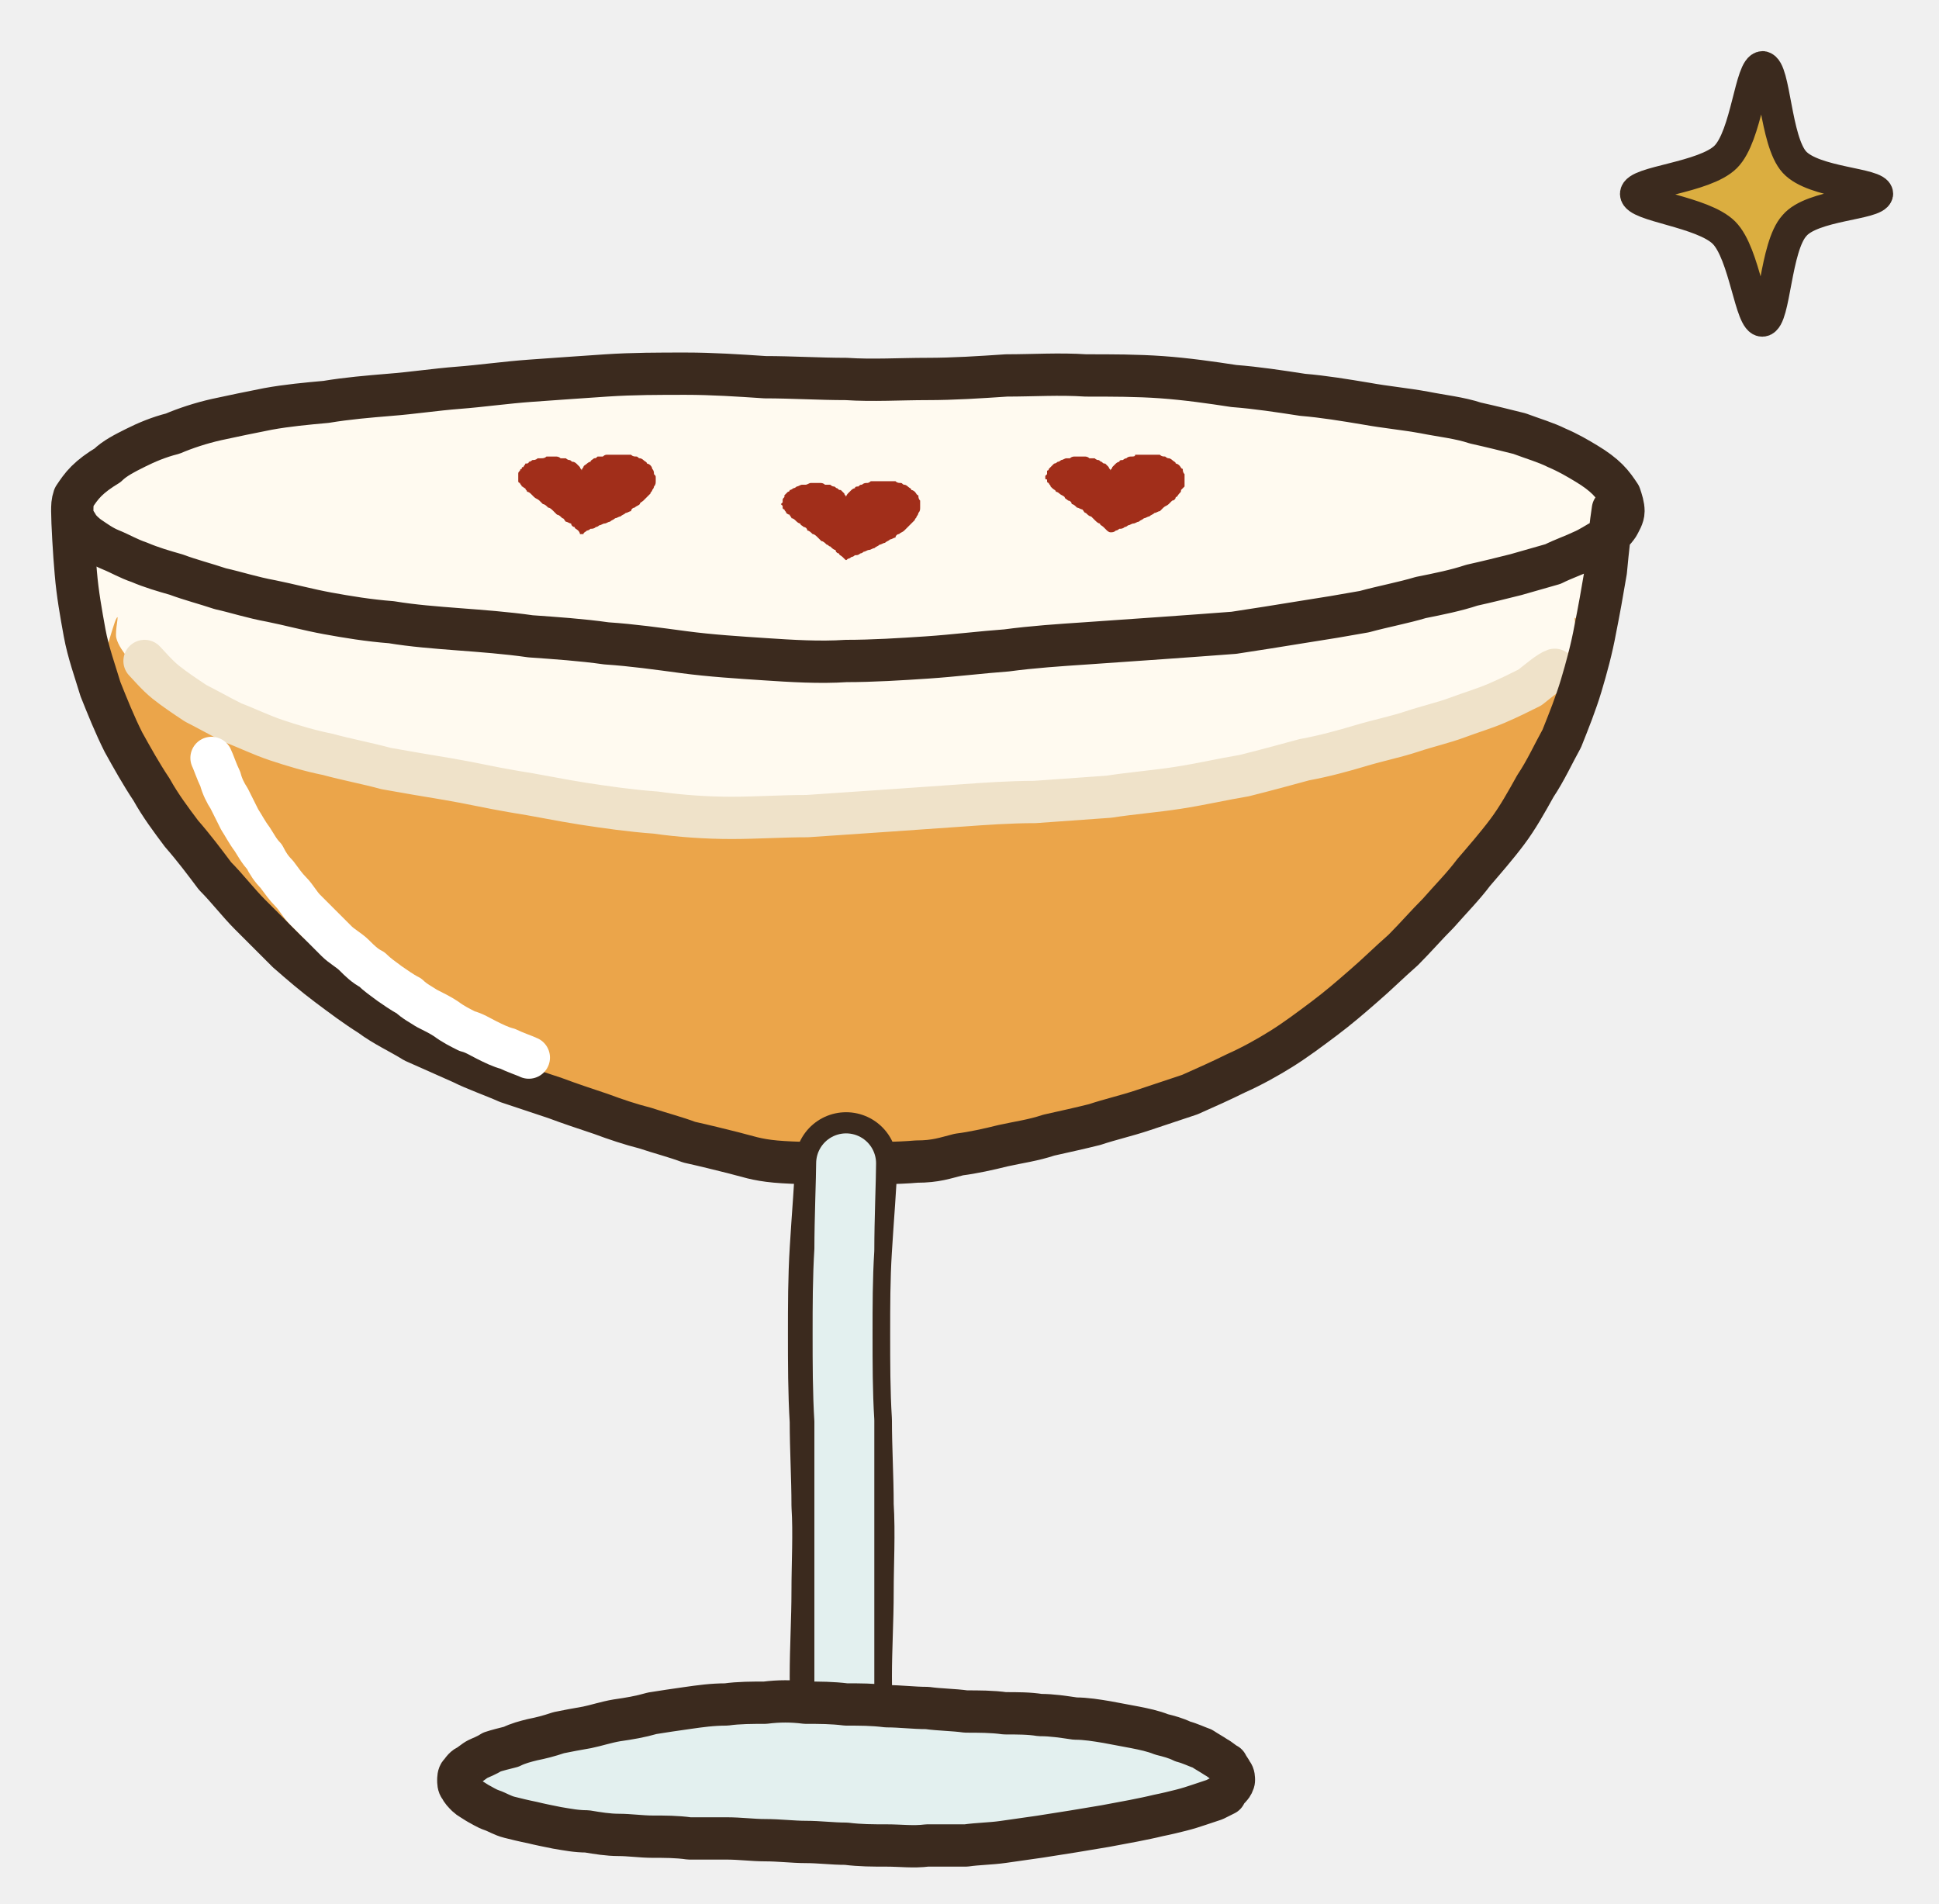
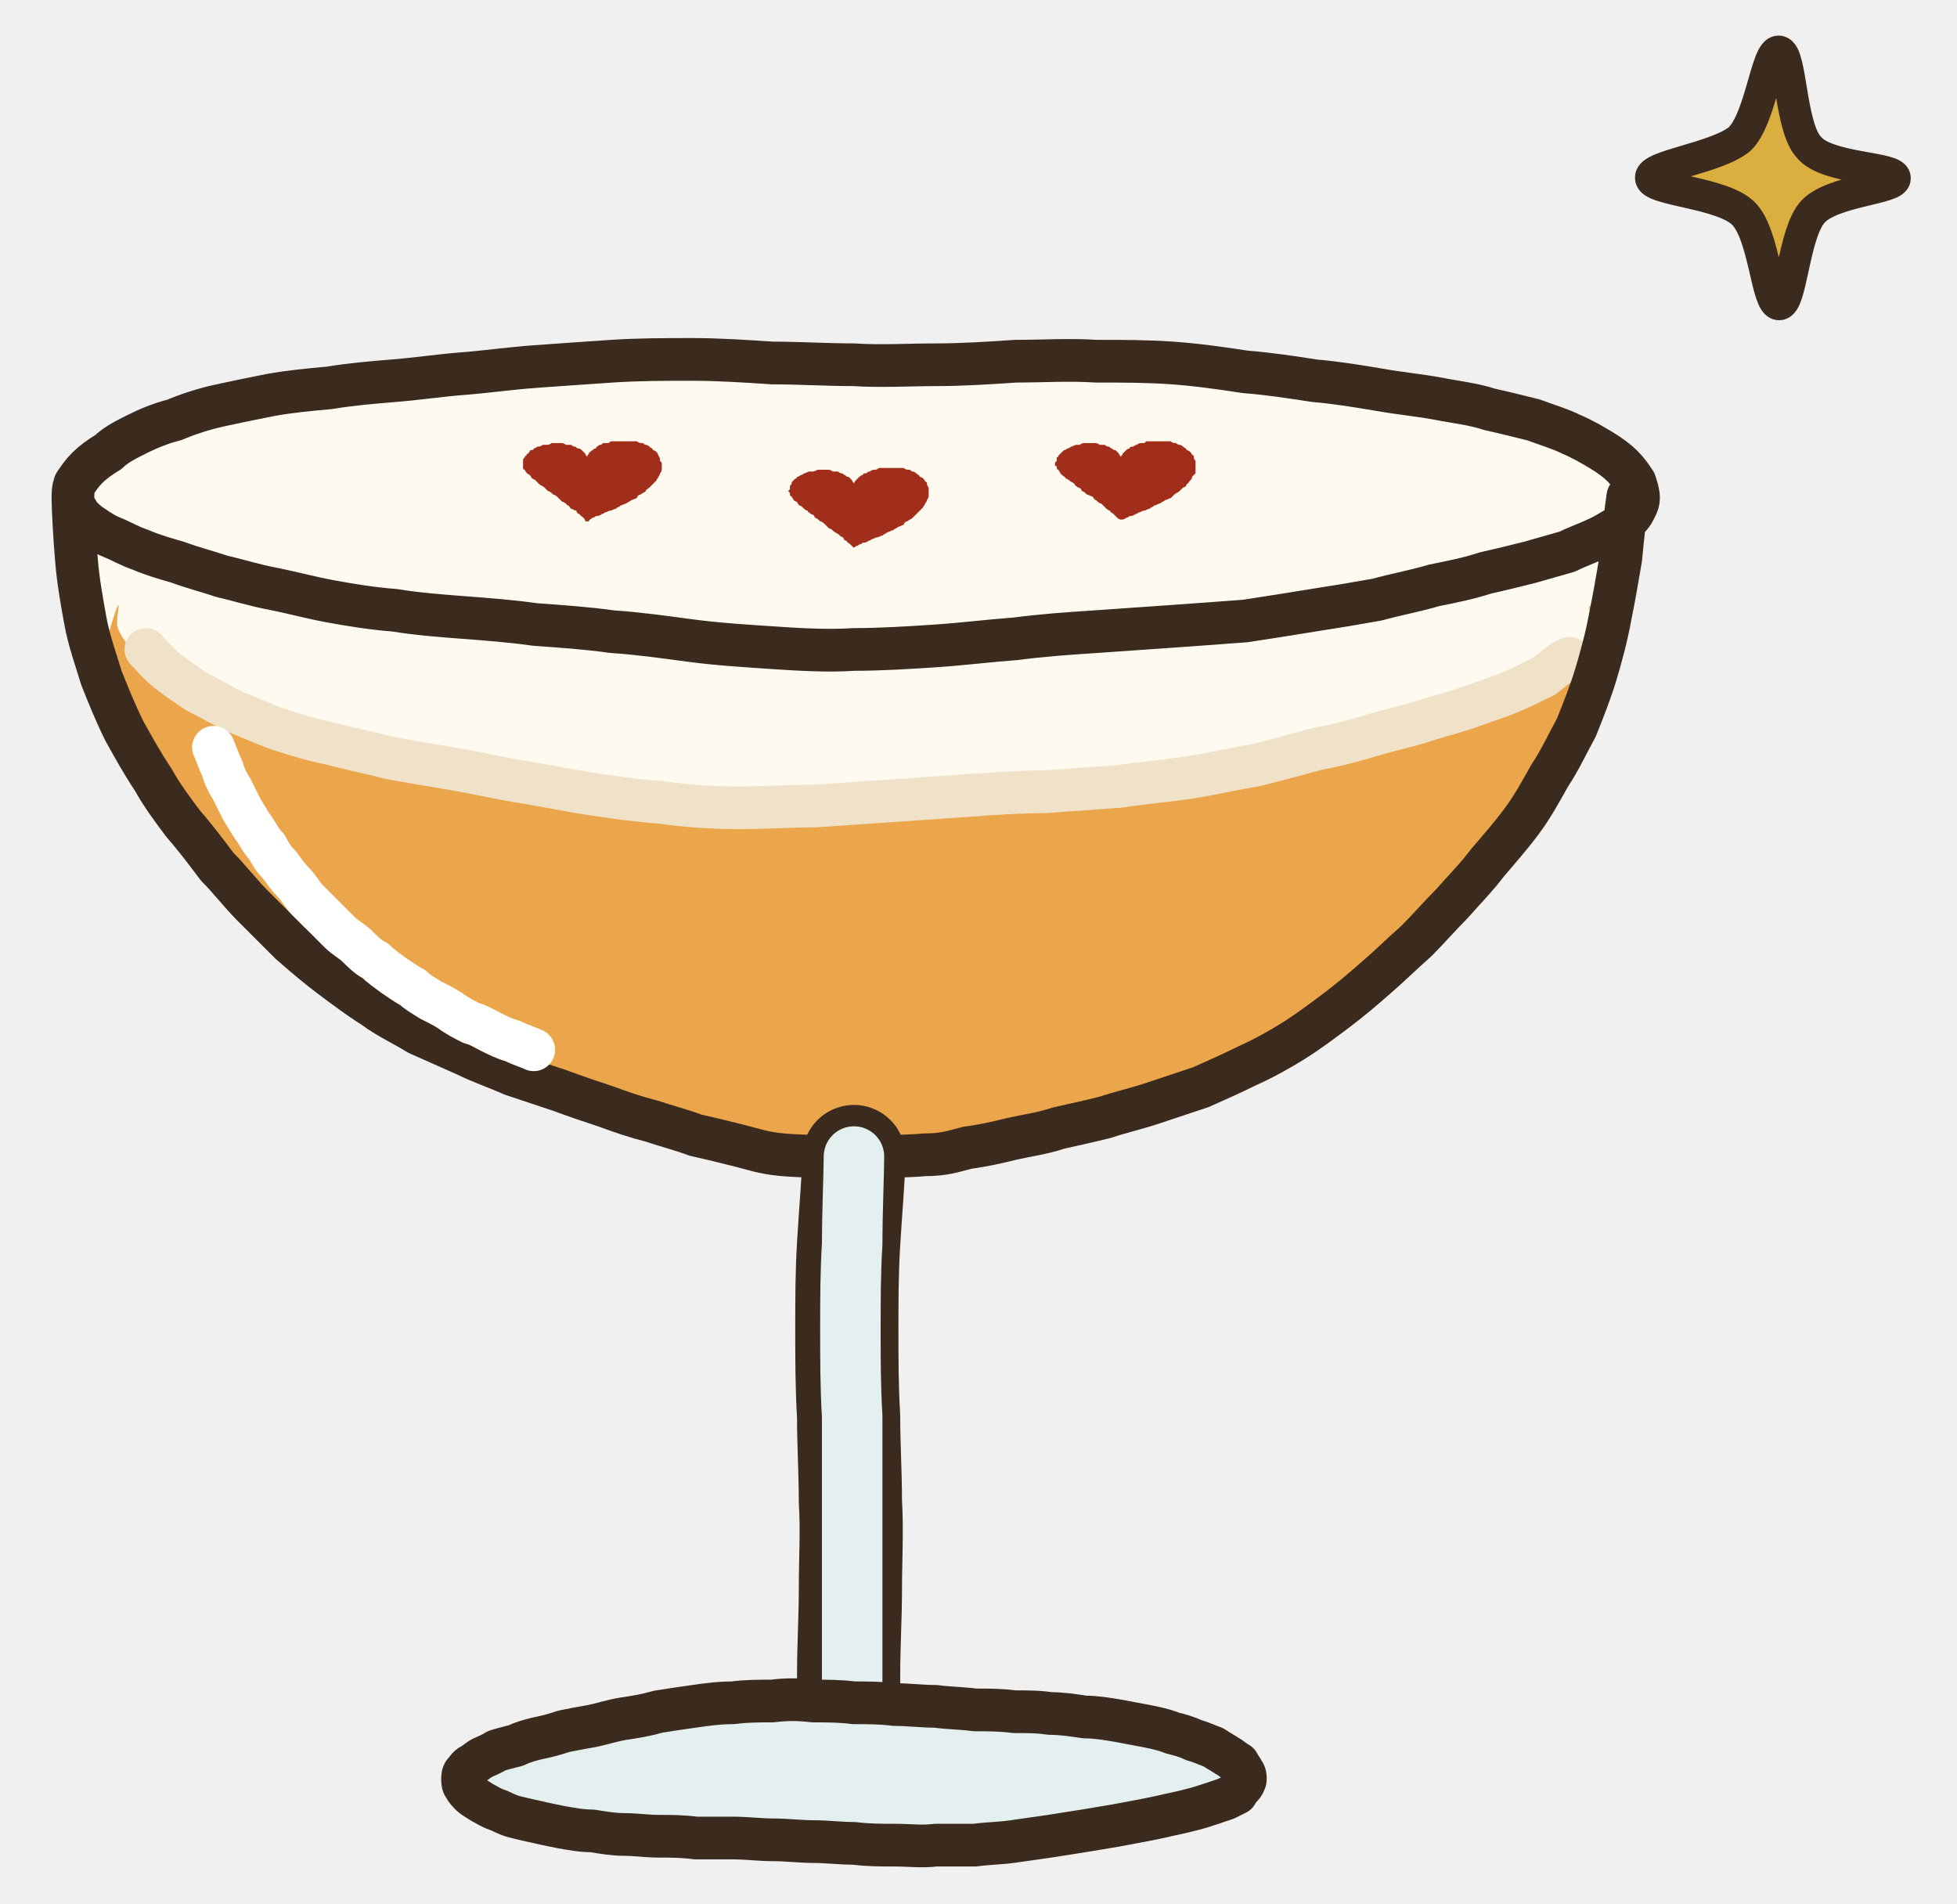
- <svg xmlns="http://www.w3.org/2000/svg" viewBox="200 41 110 108" width="110" height="108">
+ <svg xmlns="http://www.w3.org/2000/svg" viewBox="200 42 110 107" width="110" height="107">
  <g stroke-linecap="round" stroke-linejoin="round">
    <path d="M204.1 70c.1 .6 .2 2.4 .3 3.5c.1 1.2 .3 2.3 .5 3.4c.3 1.1 .6 2.1 .9 3.2c.4 1 .8 2 1.2 2.9c.5 1 1 1.9 1.5 2.8c.6 .9 1.2 1.7 1.8 2.5c.6 .9 1.3 1.6 1.9 2.4c.7 .7 1.4 1.5 2.1 2.2c.7 .7 1.4 1.4 2.1 2c.8 .7 1.5 1.3 2.3 1.9c.8 .6 1.6 1.2 2.4 1.8c.8 .5 1.6 1 2.4 1.5c.9 .5 1.7 1 2.6 1.4c.9 .4 1.7 .7 2.6 1.1c.9 .3 1.8 .7 2.7 .9c.8 .3 1.7 .6 2.6 .9c.9 .2 1.7 .4 2.6 .7c.9 .2 1.7 .4 2.5 .6c.9 .2 1.7 .4 2.5 .6c.8 .1 1.4 .3 2.4 .4c1.1 .1 2.7 .2 4 .2c1.3 .1 2.9 .2 4 .1c1.1 0 1.6-.2 2.4-.3c.9-.2 1.7-.3 2.6-.5c.8-.2 1.7-.5 2.5-.7c.9-.3 1.7-.5 2.6-.8c.9-.3 1.8-.6 2.6-.9c.9-.3 1.8-.7 2.7-1c.8-.4 1.7-.8 2.6-1.2c.9-.4 1.7-.8 2.6-1.3c.8-.4 1.7-.9 2.5-1.5c.8-.5 1.6-1.1 2.4-1.7c.8-.6 1.5-1.3 2.2-2c.7-.7 1.4-1.4 2.1-2.2c.6-.7 1.3-1.5 1.9-2.3c.6-.8 1.2-1.6 1.7-2.5c.6-.8 1.1-1.7 1.6-2.6c.5-.8 1-1.7 1.5-2.7c.4-.9 .9-1.9 1.2-2.9c.4-1 .8-2 1-3.1c.3-1.1 .6-2.2 .7-3.3c.2-1.2 .3-3.1 .4-3.5c.1-.4 .3 .7 .2 1c-.1 .3-.4 .6-.8 .9c-.3 .3-.7 .6-1.2 .9c-.5 .3-1 .5-1.7 .8c-.6 .3-1.3 .5-2.1 .8c-.8 .2-1.6 .4-2.5 .6c-.9 .2-1.9 .4-3 .6c-1 .1-2.1 .2-3.3 .4c-1.1 .1-2.3 .2-3.6 .3c-1.2 .1-2.5 .2-3.8 .4c-1.4 .1-2.7 .3-4.1 .4c-1.4 .1-2.9 .3-4.3 .4c-1.5 .1-3 .1-4.5 .2c-1.5 0-3 0-4.5 0c-1.5 0-3.1 0-4.6 0c-1.5 0-3.1 0-4.6 0c-1.5 0-3 .1-4.5 .1c-1.5 0-3 0-4.5 0c-1.5 0-2.9-.1-4.3-.2c-1.4 0-2.8-.2-4.1-.4c-1.4-.1-2.7-.3-3.9-.5c-1.2-.2-2.4-.4-3.6-.6c-1.1-.2-2.2-.4-3.2-.6c-1.1-.2-2-.4-2.9-.6c-.9-.2-1.8-.5-2.6-.7c-.7-.2-1.5-.5-2.1-.7c-.6-.3-1.2-.6-1.7-.8c-.4-.3-.8-.6-1.2-.9c-.3-.3-.5-.6-.7-.9c-.2-.3-.2-.7-.2-.9c0-.1 .1-.6 .2 0z" fill="#eba54a" />
    <path d="M203.9 70c-.1-.9 .1-.6 .3-.9c.1-.3 .4-.5 .7-.8c.4-.2 .8-.5 1.3-.7c.5-.3 1-.5 1.7-.7c.6-.2 1.3-.4 2.1-.6c.8-.2 1.6-.4 2.5-.6c.9-.2 1.9-.4 2.9-.7c1-.2 2.1-.4 3.2-.6c1.1-.3 2.3-.5 3.6-.7c1.2-.2 2.5-.4 3.8-.6c1.3-.1 2.7-.2 4.1-.3c1.4-.1 2.9-.2 4.3-.3c1.5-.1 3-.1 4.5-.2c1.5-.1 3-.3 4.5-.4c1.5-.1 3.1-.2 4.6-.3c1.5 0 3.1 0 4.6 0c1.5 0 3.1 .2 4.6 .3c1.5 .1 2.9 .3 4.4 .4c1.5 .1 2.9 .3 4.3 .4c1.4 .1 2.8 .3 4.1 .4c1.3 .1 2.6 .2 3.9 .4c1.2 .2 2.4 .4 3.5 .6c1.2 .2 2.3 .4 3.3 .7c1 .2 1.9 .5 2.8 .8c.9 .2 1.7 .5 2.5 .8c.7 .2 1.4 .5 2 .7c.6 .3 1.2 .6 1.6 .8c.5 .3 .9 .5 1.2 .7c.3 .3 .5 .5 .6 .7c.2 .3 .3-.2 .3 .7c-.1 .8-.4 3-.5 4.5c-.2 1.5-.3 4.3-.6 4.6c-.3 .2-1-2.7-1.2-3c-.2-.3 .1 .7 0 1.1c-.1 .4-.4 .8-.7 1.2c-.3 .3-.7 .7-1.2 1.1c-.4 .3-1 .7-1.5 1c-.6 .4-1.3 .7-2 1.1c-.8 .3-1.5 .6-2.4 1c-.8 .3-1.7 .6-2.7 .9c-1 .4-2 .7-3.1 1c-1 .3-2.2 .6-3.3 .8c-1.2 .2-2.4 .4-3.7 .6c-1.3 .1-2.6 .2-3.9 .3c-1.3 .1-2.7 .1-4.1 .2c-1.4 0-2.8 .1-4.2 .1c-1.4 .1-2.8 .2-4.3 .2c-1.4 .1-2.9 .1-4.3 .2c-1.4 0-2.9 0-4.3-.1c-1.5 0-2.9-.2-4.3-.3c-1.4-.1-2.8-.2-4.2-.4c-1.4-.1-2.7-.2-4-.3c-1.4-.2-2.7-.3-3.9-.4c-1.3-.1-2.5-.2-3.7-.4c-1.2-.1-2.3-.3-3.4-.5c-1.1-.3-2.2-.5-3.1-.8c-1-.3-1.9-.6-2.8-.9c-.8-.4-1.6-.7-2.3-1.1c-.8-.3-1.4-.7-2-1.1c-.6-.3-1.1-.7-1.6-1.1c-.4-.4-.8-.8-1.1-1.1c-.3-.4-.6-.8-.7-1.2c-.1-.4 .2-1.5 0-1.1c-.2 .3-.9 3.3-1.2 3c-.4-.2-.6-3-.9-4.6c-.2-1.5-.6-3.6-.6-4.5z" fill="#fffaf0" />
    <path d="M288.2 79c-.3 .1-.9 .6-1.4 1c-.6 .3-1.2 .6-1.9 .9c-.7 .3-1.4 .5-2.2 .8c-.8 .3-1.7 .5-2.6 .8c-.9 .3-1.9 .5-2.9 .8c-1 .3-2.1 .6-3.2 .8c-1.1 .3-2.2 .6-3.4 .9c-1.2 .2-2.5 .5-3.8 .7c-1.3 .2-2.6 .3-3.9 .5c-1.4 .1-2.8 .2-4.2 .3c-1.4 0-2.8 .1-4.2 .2c-1.4 .1-2.9 .2-4.3 .3c-1.5 .1-2.9 .2-4.4 .3c-1.4 0-2.9 .1-4.3 .1c-1.4 0-2.9-.1-4.3-.3c-1.4-.1-2.8-.3-4.1-.5c-1.3-.2-2.7-.5-4-.7c-1.2-.2-2.5-.5-3.7-.7c-1.2-.2-2.4-.4-3.5-.6c-1.1-.3-2.2-.5-3.3-.8c-1-.2-2-.5-2.9-.8c-.9-.3-1.7-.7-2.5-1c-.8-.4-1.5-.8-2.1-1.1c-.6-.4-1.2-.8-1.7-1.2c-.5-.4-1-1-1.2-1.2" fill="none" stroke="#efe2c9" stroke-width="2.4" />
    <path d="M232.9 71.3c0-.1-.1-.2-.1-.2c-.1-.1-.2-.1-.2-.2c-.1 0-.2-.1-.2-.2c-.1 0-.2-.1-.3-.1c-.1-.1-.1-.2-.2-.2c-.1-.1-.2-.2-.3-.2c-.1-.1-.2-.2-.2-.2c-.1-.1-.2-.2-.3-.2c-.1-.1-.2-.2-.3-.2c-.1-.1-.1-.1-.2-.2c-.1-.1-.2-.1-.3-.2c0 0-.1-.1-.2-.2c0 0-.1-.1-.2-.1c0-.1-.1-.1-.1-.2c-.1 0-.1-.1-.2-.1c0-.1-.1-.1-.1-.2c0 0-.1 0-.1-.1c0 0 0 0 0-.1c0 0 0 0 0-.1c0 0 0 0 0-.1c0 0 0-.1 0-.1c0-.1 0-.1 .1-.2c0 0 0-.1 .1-.1c0-.1 0-.1 .1-.1c0-.1 .1-.1 .1-.2c.1 0 .2 0 .2-.1c.1 0 .2-.1 .2-.1c.1 0 .2 0 .3-.1c.1 0 .2 0 .2 0c.1 0 .2 0 .3-.1c.1 0 .2 0 .3 0c.1 0 .1 0 .2 0c.1 0 .2 0 .3 .1c.1 0 .2 0 .3 0c0 0 .1 .1 .2 .1c.1 0 .1 .1 .2 .1c.1 0 .2 .1 .2 .1c.1 .1 .1 .1 .2 .2c0 .1 .1 .1 .1 .2c0 0 0 .1 0 .1c0 0 0-.1 0-.1c0-.1 .1-.2 .1-.2c0-.1 .1-.1 .2-.2c0 0 .1-.1 .2-.1c0-.1 .1-.1 .2-.2c.1 0 .1 0 .2-.1c.1 0 .2 0 .3 0c.1-.1 .2-.1 .2-.1c.1 0 .2 0 .3 0c.1 0 .2 0 .3 0c.1 0 .2 0 .3 0c.1 0 .2 0 .2 0c.1 0 .2 0 .3 0c.1 .1 .2 .1 .3 .1c.1 0 .1 .1 .2 .1c.1 0 .2 .1 .2 .1c.1 .1 .2 .1 .2 .2c.1 0 .2 .1 .2 .1c.1 .1 .1 .2 .1 .2c.1 .1 .1 .2 .1 .3c.1 .1 .1 .1 .1 .2c0 .1 0 .2 0 .2c0 .1 0 .2-.1 .3c0 0 0 .1-.1 .2c0 .1-.1 .1-.1 .2c-.1 .1-.1 .1-.2 .2c-.1 .1-.1 .1-.2 .2c-.1 .1-.2 .1-.2 .2c-.1 .1-.2 .1-.3 .2c-.1 0-.2 .1-.2 .2c-.1 0-.2 .1-.3 .1c-.1 .1-.2 .1-.3 .2c-.1 0-.2 .1-.3 .1c-.1 .1-.2 .1-.3 .2c-.1 0-.2 .1-.3 .1c-.1 0-.2 .1-.3 .1c-.1 .1-.2 .1-.2 .1c-.1 .1-.2 .1-.3 .1c-.1 .1-.2 .1-.2 .1c-.1 .1-.2 .1-.2 .2c-.1 0-.1 0-.2 0zM247.9 72.7c0 0-.1-.1-.1-.1c-.1-.1-.2-.1-.2-.2c-.1 0-.2-.1-.2-.2c-.1 0-.2-.1-.3-.2c-.1 0-.1-.1-.2-.1c-.1-.1-.2-.2-.3-.2c-.1-.1-.2-.2-.2-.2c-.1-.1-.2-.2-.3-.2c-.1-.1-.2-.2-.3-.2c0-.1-.1-.2-.2-.2c-.1-.1-.2-.1-.2-.2c-.1 0-.2-.1-.3-.2c0 0-.1-.1-.2-.1c0-.1-.1-.1-.1-.2c-.1 0-.2-.1-.2-.1c0-.1-.1-.1-.1-.2c0 0-.1 0-.1-.1c0 0 0 0 0-.1c0 0 0 0-.1-.1c0 0 0 0 .1-.1c0 0 0-.1 0-.1c0-.1 0-.1 .1-.2c0 0 0-.1 0-.1c.1-.1 .1-.1 .2-.2c0 0 .1 0 .1-.1c.1 0 .2-.1 .2-.1c.1 0 .2-.1 .2-.1c.1 0 .2-.1 .3-.1c.1 0 .1 0 .2 0c.1 0 .2-.1 .3-.1c.1 0 .2 0 .3 0c.1 0 .1 0 .2 0c.1 0 .2 0 .3 .1c.1 0 .2 0 .3 0c0 0 .1 .1 .2 .1c.1 0 .1 .1 .2 .1c.1 .1 .1 .1 .2 .1c.1 .1 .1 .1 .2 .2c0 .1 .1 .1 .1 .2c0 0 0 .1 0 .1c0 0 0-.1 0-.1c0-.1 .1-.2 .1-.2c.1-.1 .1-.1 .2-.2c0 0 .1-.1 .2-.1c0-.1 .1-.1 .2-.1c.1-.1 .1-.1 .2-.1c.1-.1 .2-.1 .3-.1c.1 0 .2-.1 .2-.1c.1 0 .2 0 .3 0c.1 0 .2 0 .3 0c.1 0 .2 0 .3 0c.1 0 .2 0 .2 0c.1 0 .2 0 .3 0c.1 .1 .2 .1 .3 .1c.1 0 .1 .1 .2 .1c.1 0 .2 .1 .2 .1c.1 .1 .2 .1 .2 .2c.1 0 .2 .1 .2 .1c.1 .1 .1 .2 .2 .2c0 .1 0 .2 .1 .3c0 .1 0 .1 0 .2c0 .1 0 .2 0 .2c0 .1 0 .2-.1 .3c0 0 0 .1-.1 .2c0 .1-.1 .1-.1 .2c-.1 .1-.1 .1-.2 .2c-.1 .1-.1 .1-.2 .2c-.1 .1-.1 .1-.2 .2c-.1 .1-.2 .1-.3 .2c-.1 0-.2 .1-.2 .2c-.1 0-.2 .1-.3 .1c-.1 .1-.2 .1-.3 .2c-.1 0-.2 .1-.3 .1c-.1 .1-.2 .1-.3 .2c-.1 0-.2 .1-.3 .1c-.1 0-.2 .1-.3 .1c-.1 .1-.2 .1-.2 .1c-.1 .1-.2 .1-.3 .1c-.1 .1-.2 .1-.2 .1c-.1 .1-.2 .1-.2 .1c-.1 .1-.1 .1-.2 0zM263 71.2c-.1 0-.2-.1-.2-.1c-.1-.1-.1-.1-.2-.2c-.1-.1-.2-.1-.2-.2c-.1 0-.2-.1-.3-.2c0 0-.1-.1-.2-.2c-.1 0-.2-.1-.3-.2c-.1 0-.1-.1-.2-.2c-.1 0-.2-.1-.3-.1c-.1-.1-.2-.2-.3-.2c0-.1-.1-.2-.2-.2c-.1-.1-.2-.1-.2-.2c-.1-.1-.2-.1-.3-.2c0 0-.1-.1-.2-.1c0-.1-.1-.1-.2-.2c0 0-.1-.1-.1-.1c0-.1-.1-.1-.1-.2c0 0-.1 0-.1-.1c0 0 0 0 0-.1c-.1 0-.1 0-.1-.1c0 0 0 0 0-.1c0 0 .1-.1 .1-.1c0-.1 0-.1 0-.2c.1 0 .1-.1 .1-.1c.1-.1 .1-.1 .2-.2c0 0 .1-.1 .1-.1c.1 0 .2-.1 .2-.1c.1 0 .2-.1 .2-.1c.1 0 .2-.1 .3-.1c.1 0 .1 0 .2 0c.1-.1 .2-.1 .3-.1c.1 0 .2 0 .3 0c.1 0 .1 0 .2 0c.1 0 .2 0 .3 .1c.1 0 .2 0 .3 0c0 0 .1 .1 .2 .1c.1 0 .1 .1 .2 .1c.1 .1 .1 .1 .2 .1c.1 .1 .1 .1 .2 .2c0 .1 .1 .1 .1 .2c0 0 0 .1 0 .1c0 0 0-.1 0-.1c0-.1 .1-.1 .1-.2c.1-.1 .1-.1 .2-.2c0 0 .1-.1 .2-.1c0-.1 .1-.1 .2-.1c.1-.1 .2-.1 .2-.1c.1-.1 .2-.1 .3-.1c.1 0 .2 0 .2-.1c.1 0 .2 0 .3 0c.1 0 .2 0 .3 0c.1 0 .2 0 .3 0c.1 0 .2 0 .2 0c.1 0 .2 0 .3 0c.1 .1 .2 .1 .3 .1c0 0 .1 .1 .2 .1c.1 0 .2 .1 .2 .1c.1 .1 .2 .1 .2 .2c.1 0 .2 .1 .2 .1c.1 .1 .1 .2 .2 .2c0 .1 0 .2 .1 .3c0 .1 0 .1 0 .2c0 .1 0 .2 0 .2c0 .1 0 .2 0 .3c-.1 .1-.1 .1-.2 .2c0 .1 0 .1-.1 .2c-.1 .1-.1 .2-.2 .2c0 .1-.1 .2-.2 .2c-.1 .1-.1 .1-.2 .2c-.1 .1-.2 .1-.3 .2c-.1 .1-.1 .1-.2 .2c-.1 0-.2 .1-.3 .1c-.1 .1-.2 .1-.3 .2c-.1 0-.2 .1-.3 .1c-.1 .1-.2 .1-.3 .2c-.1 0-.2 .1-.3 .1c-.1 0-.2 .1-.3 .1c-.1 .1-.2 .1-.2 .1c-.1 .1-.2 .1-.3 .1c-.1 .1-.2 .1-.2 .1c-.1 .1-.2 .1-.3 .1c0 0 0 .1 0 0z" fill="#a12e1a" />
    <path d="M204.1 70c0 .6 .1 2.4 .2 3.5c.1 1.2 .3 2.3 .5 3.4c.2 1.1 .6 2.2 .9 3.2c.4 1 .8 2 1.3 3c.5 .9 1 1.8 1.6 2.7c.5 .9 1.1 1.7 1.7 2.5c.7 .8 1.3 1.6 1.9 2.4c.7 .7 1.3 1.5 2 2.2c.7 .7 1.4 1.4 2.1 2.1c.8 .7 1.5 1.3 2.3 1.9c.8 .6 1.6 1.2 2.4 1.7c.8 .6 1.7 1 2.5 1.5c.9 .4 1.8 .8 2.7 1.2c.8 .4 1.7 .7 2.6 1.1c.9 .3 1.8 .6 2.7 .9c.8 .3 1.7 .6 2.6 .9c.8 .3 1.7 .6 2.5 .8c.9 .3 1.7 .5 2.5 .8c.9 .2 1.7 .4 2.5 .6c.8 .2 1.3 .4 2.4 .5c1.1 .1 2.7 .1 4 .1c1.3 0 2.9 0 4-.1c1.1 0 1.6-.2 2.4-.4c.8-.1 1.7-.3 2.5-.5c.9-.2 1.7-.3 2.6-.6c.9-.2 1.8-.4 2.6-.6c.9-.3 1.8-.5 2.7-.8c.9-.3 1.8-.6 2.7-.9c.9-.4 1.8-.8 2.6-1.2c.9-.4 1.8-.9 2.6-1.4c.8-.5 1.6-1.1 2.4-1.7c.8-.6 1.5-1.2 2.3-1.9c.7-.6 1.4-1.3 2.2-2c.7-.7 1.3-1.4 2-2.1c.7-.8 1.4-1.5 2-2.3c.6-.7 1.3-1.5 1.9-2.3c.6-.8 1.1-1.7 1.6-2.6c.6-.9 1-1.8 1.5-2.7c.4-1 .8-2 1.1-3c.3-1 .6-2.1 .8-3.2c.2-1 .4-2.1 .6-3.3c.1-1.1 .3-2.9 .4-3.5M292.1 70c0 .3-.2 .6-.3 .8c-.2 .3-.5 .6-.8 .8c-.4 .2-.8 .5-1.3 .7c-.4 .2-1 .4-1.6 .7c-.7 .2-1.4 .4-2.1 .6c-.8 .2-1.6 .4-2.5 .6c-.9 .3-1.9 .5-2.9 .7c-1 .3-2.1 .5-3.2 .8c-1.1 .2-2.3 .4-3.6 .6c-1.2 .2-2.5 .4-3.8 .6c-1.3 .1-2.7 .2-4.1 .3c-1.4 .1-2.9 .2-4.3 .3c-1.5 .1-3 .2-4.5 .4c-1.4 .1-3 .3-4.5 .4c-1.5 .1-3.1 .2-4.6 .2c-1.5 .1-3.1 0-4.6-.1c-1.5-.1-3.1-.2-4.6-.4c-1.5-.2-2.9-.4-4.4-.5c-1.4-.2-2.9-.3-4.3-.4c-1.4-.2-2.8-.3-4.1-.4c-1.3-.1-2.6-.2-3.8-.4c-1.3-.1-2.5-.3-3.6-.5c-1.1-.2-2.2-.5-3.2-.7c-1.1-.2-2-.5-2.9-.7c-.9-.3-1.7-.5-2.5-.8c-.7-.2-1.4-.4-2.1-.7c-.6-.2-1.1-.5-1.6-.7c-.5-.2-.9-.5-1.2-.7c-.3-.2-.6-.5-.7-.7c-.2-.3-.3-.5-.3-.8c0-.3 0-.5 .1-.8c.2-.3 .4-.6 .7-.9c.3-.3 .7-.6 1.2-.9c.4-.4 1-.7 1.6-1c.6-.3 1.3-.6 2.1-.8c.7-.3 1.6-.6 2.5-.8c.9-.2 1.9-.4 2.9-.6c1.1-.2 2.2-.3 3.3-.4c1.2-.2 2.4-.3 3.6-.4c1.3-.1 2.6-.3 3.9-.4c1.3-.1 2.7-.3 4.1-.4c1.4-.1 2.8-.2 4.3-.3c1.5-.1 3-.1 4.5-.1c1.5 0 3 .1 4.5 .2c1.5 0 3.1 .1 4.6 .1c1.5 .1 3.1 0 4.6 0c1.5 0 3-.1 4.5-.2c1.5 0 3-.1 4.5 0c1.5 0 2.9 0 4.3 .1c1.4 .1 2.8 .3 4.1 .5c1.3 .1 2.6 .3 3.9 .5c1.2 .1 2.4 .3 3.6 .5c1.1 .2 2.2 .3 3.3 .5c1 .2 2 .3 2.9 .6c.9 .2 1.7 .4 2.5 .6c.8 .3 1.5 .5 2.1 .8c.7 .3 1.2 .6 1.7 .9c.5 .3 .9 .6 1.2 .9c.3 .3 .5 .6 .7 .9c.1 .3 .2 .6 .2 .9z" fill="none" stroke="#3b2a1e" stroke-width="2.4" />
    <path d="M212 84c.1 .2 .3 .8 .5 1.2c.1 .4 .3 .8 .5 1.1c.2 .4 .4 .8 .6 1.2c.2 .3 .4 .7 .7 1.1c.2 .3 .4 .7 .7 1c.2 .4 .4 .7 .7 1c.3 .4 .5 .7 .8 1c.3 .3 .5 .7 .8 1c.3 .3 .6 .6 .9 .9c.3 .3 .6 .6 .9 .9c.3 .3 .7 .5 1 .8c.3 .3 .6 .6 1 .8c.3 .3 .6 .5 1 .8c.3 .2 .7 .5 1.1 .7c.3 .3 .7 .5 1 .7c.4 .2 .8 .4 1.1 .6c.4 .3 .8 .5 1.2 .7c.4 .1 .7 .3 1.1 .5c.4 .2 .8 .4 1.2 .5c.4 .2 1 .4 1.2 .5" fill="none" stroke="#ffffff" stroke-width="2.4" />
    <path d="M248 107c0 .8-.2 3.2-.3 4.9c-.1 1.6-.1 3.2-.1 4.8c0 1.6 0 3.3 .1 4.9c0 1.6 .1 3.2 .1 4.8c.1 1.6 0 3.3 0 4.9c0 1.6-.1 3.2-.1 4.8c0 1.7 .1 4.1 .1 4.9" fill="none" stroke="#3b2a1e" stroke-width="5.8" />
    <path d="M248 107c0 .8-.1 3.2-.1 4.9c-.1 1.6-.1 3.2-.1 4.8c0 1.6 0 3.3 .1 4.9c0 1.6 0 3.2 0 4.8c0 1.6 0 3.3 0 4.9c0 1.6 0 3.2 0 4.8c0 1.7 0 4.1 0 4.9" fill="none" stroke="#e3f0ef" stroke-width="3.4" />
    <path d="M270 142c0 .1-.1 .3-.1 .4c-.1 .1-.3 .3-.4 .4c-.2 .1-.4 .2-.6 .3c-.3 .2-.5 .3-.9 .4c-.3 .1-.6 .2-1 .3c-.4 .1-.8 .2-1.3 .3c-.4 .1-.9 .2-1.4 .3c-.5 .1-1.1 .2-1.6 .3c-.6 .1-1.2 .2-1.8 .3c-.6 .1-1.3 .2-1.9 .3c-.7 0-1.4 .1-2.1 .2c-.7 .1-1.4 .1-2.1 .2c-.7 0-1.5 .1-2.2 .1c-.8 0-1.5 0-2.3 0c-.8 0-1.5 0-2.3-.1c-.8 0-1.5 0-2.3-.1c-.8 0-1.5-.1-2.3-.1c-.7 0-1.4-.1-2.2-.1c-.7 0-1.4-.1-2.1-.1c-.7 0-1.4 0-2.1-.1c-.6 0-1.3 0-1.9-.1c-.6 0-1.2-.1-1.8-.2c-.6 0-1.1-.1-1.7-.2c-.5-.1-1-.2-1.4-.3c-.5-.1-.9-.2-1.3-.3c-.4-.2-.7-.3-1-.4c-.3-.1-.6-.3-.8-.4c-.3-.2-.5-.3-.6-.4c-.2-.2-.3-.3-.4-.5c-.1-.1-.1-.3-.1-.4c0-.1 0-.3 .1-.4c.1-.2 .2-.3 .4-.4c.1-.2 .3-.3 .6-.4c.2-.1 .5-.3 .8-.4c.3-.1 .7-.2 1.1-.4c.3-.1 .8-.2 1.2-.3c.5-.1 .9-.2 1.5-.4c.5-.1 1-.2 1.6-.3c.5-.1 1.1-.2 1.8-.4c.6-.1 1.2-.2 1.9-.3c.6-.1 1.3-.2 2-.3c.7-.1 1.4-.1 2.2-.2c.7-.1 1.5-.1 2.2-.1c.8-.1 1.5-.1 2.3-.1c.8 0 1.5 .1 2.3 .1c.8 0 1.5 .1 2.3 .1c.8 .1 1.5 .1 2.3 .2c.7 0 1.5 .1 2.2 .1c.7 0 1.5 .1 2.2 .1c.7 .1 1.4 .1 2 .2c.7 0 1.3 .1 2 .1c.6 .1 1.2 .2 1.8 .3c.5 .1 1.1 .2 1.6 .3c.5 .1 1 .2 1.5 .3c.4 .1 .8 .3 1.2 .4c.4 .1 .7 .3 1.1 .4c.3 .2 .5 .3 .8 .5c.2 .1 .4 .3 .6 .4c.1 .2 .2 .3 .3 .5c.1 .1 .1 .3 .1 .4z" fill="#e3f0ef" />
    <path d="M270 142c0 .1-.1 .3-.2 .4c-.1 .1-.2 .2-.3 .4c-.2 .1-.4 .2-.6 .3c-.3 .1-.6 .2-.9 .3c-.3 .1-.6 .2-1 .3c-.4 .1-.8 .2-1.3 .3c-.4 .1-.9 .2-1.4 .3c-.5 .1-1.1 .2-1.6 .3c-.6 .1-1.2 .2-1.8 .3c-.6 .1-1.3 .2-1.9 .3c-.7 .1-1.4 .2-2.1 .3c-.7 .1-1.4 .1-2.1 .2c-.7 0-1.5 0-2.2 0c-.8 .1-1.5 0-2.3 0c-.8 0-1.5 0-2.3-.1c-.8 0-1.5-.1-2.3-.1c-.7 0-1.5-.1-2.3-.1c-.7 0-1.4-.1-2.2-.1c-.7 0-1.4 0-2.1 0c-.7-.1-1.4-.1-2.1-.1c-.6 0-1.3-.1-1.9-.1c-.6 0-1.2-.1-1.8-.2c-.6 0-1.1-.1-1.7-.2c-.5-.1-1-.2-1.4-.3c-.5-.1-.9-.2-1.3-.3c-.4-.1-.7-.3-1-.4c-.3-.1-.6-.3-.8-.4c-.3-.2-.5-.3-.6-.4c-.2-.2-.3-.3-.4-.5c-.1-.1-.1-.3-.1-.4c0-.1 0-.3 .1-.4c.1-.1 .2-.3 .4-.4c.2-.1 .4-.3 .6-.4c.2-.1 .5-.2 .8-.4c.3-.1 .7-.2 1.1-.3c.4-.2 .8-.3 1.2-.4c.5-.1 .9-.2 1.5-.4c.5-.1 1-.2 1.6-.3c.5-.1 1.1-.3 1.7-.4c.7-.1 1.3-.2 2-.4c.6-.1 1.3-.2 2-.3c.7-.1 1.4-.2 2.2-.2c.7-.1 1.5-.1 2.2-.1c.8-.1 1.5-.1 2.3 0c.8 0 1.5 0 2.3 .1c.8 0 1.5 0 2.3 .1c.8 0 1.5 .1 2.3 .1c.7 .1 1.5 .1 2.2 .2c.7 0 1.5 0 2.2 .1c.7 0 1.4 0 2 .1c.7 0 1.3 .1 2 .2c.6 0 1.2 .1 1.8 .2c.5 .1 1.1 .2 1.6 .3c.5 .1 1 .2 1.5 .4c.4 .1 .8 .2 1.2 .4c.4 .1 .8 .3 1.1 .4c.3 .2 .5 .3 .8 .5c.2 .1 .4 .3 .6 .4c.1 .2 .2 .3 .3 .5c.1 .1 .1 .3 .1 .4z" fill="none" stroke="#3b2a1e" stroke-width="2.4" />
-     <path d="M300 44.9c.7 0 .7 4.1 1.8 5.3c1.1 1.2 4.8 1.2 4.8 1.8c0 .6-3.7 .6-4.8 1.8c-1.1 1.2-1.1 5.3-1.8 5.4c-.7 0-.9-3.9-2.1-5.1c-1.2-1.2-5-1.4-5-2.1c0-.7 3.8-.9 5-2.1c1.2-1.2 1.4-5.1 2.1-5z" fill="#dbae40" />
-     <path d="M300 44.8c.7 .1 .7 4.2 1.8 5.4c1.1 1.2 4.7 1.2 4.7 1.8c-.1 .6-3.7 .6-4.7 1.8c-1.1 1.2-1.1 5.3-1.8 5.4c-.7 .1-1-3.8-2.2-5c-1.2-1.2-5-1.5-5-2.2c0-.7 3.9-.9 5.1-2.1c1.2-1.2 1.4-5.1 2.1-5.1z" fill="none" stroke="#3b2a1e" stroke-width="1.8" />
+     <path d="M300 44.9c.7 .1 .6 4.2 1.7 5.4c1.1 1.2 4.9 1.1 4.9 1.7c0 .6-3.6 .7-4.7 1.9c-1.1 1.2-1.2 5.2-1.9 5.2c-.7 0-.8-3.9-2-5.1c-1.2-1.2-5.2-1.3-5.2-2c0-.7 3.8-1 5-2.2c1.2-1.2 1.5-5 2.2-4.9z" fill="#dbae40" />
+     <path d="M300 44.9c.7 .1 .6 4.3 1.7 5.4c1 1.2 4.8 1.1 4.8 1.7c.1 .6-3.5 .7-4.6 1.9c-1.1 1.2-1.2 5.2-1.9 5.2c-.7 0-.8-3.9-2-5.1c-1.2-1.2-5.2-1.3-5.2-2c-.1-.7 3.7-1.1 5-2.2c1.2-1.2 1.5-5 2.2-4.9z" fill="none" stroke="#3b2a1e" stroke-width="1.8" />
  </g>
</svg>
